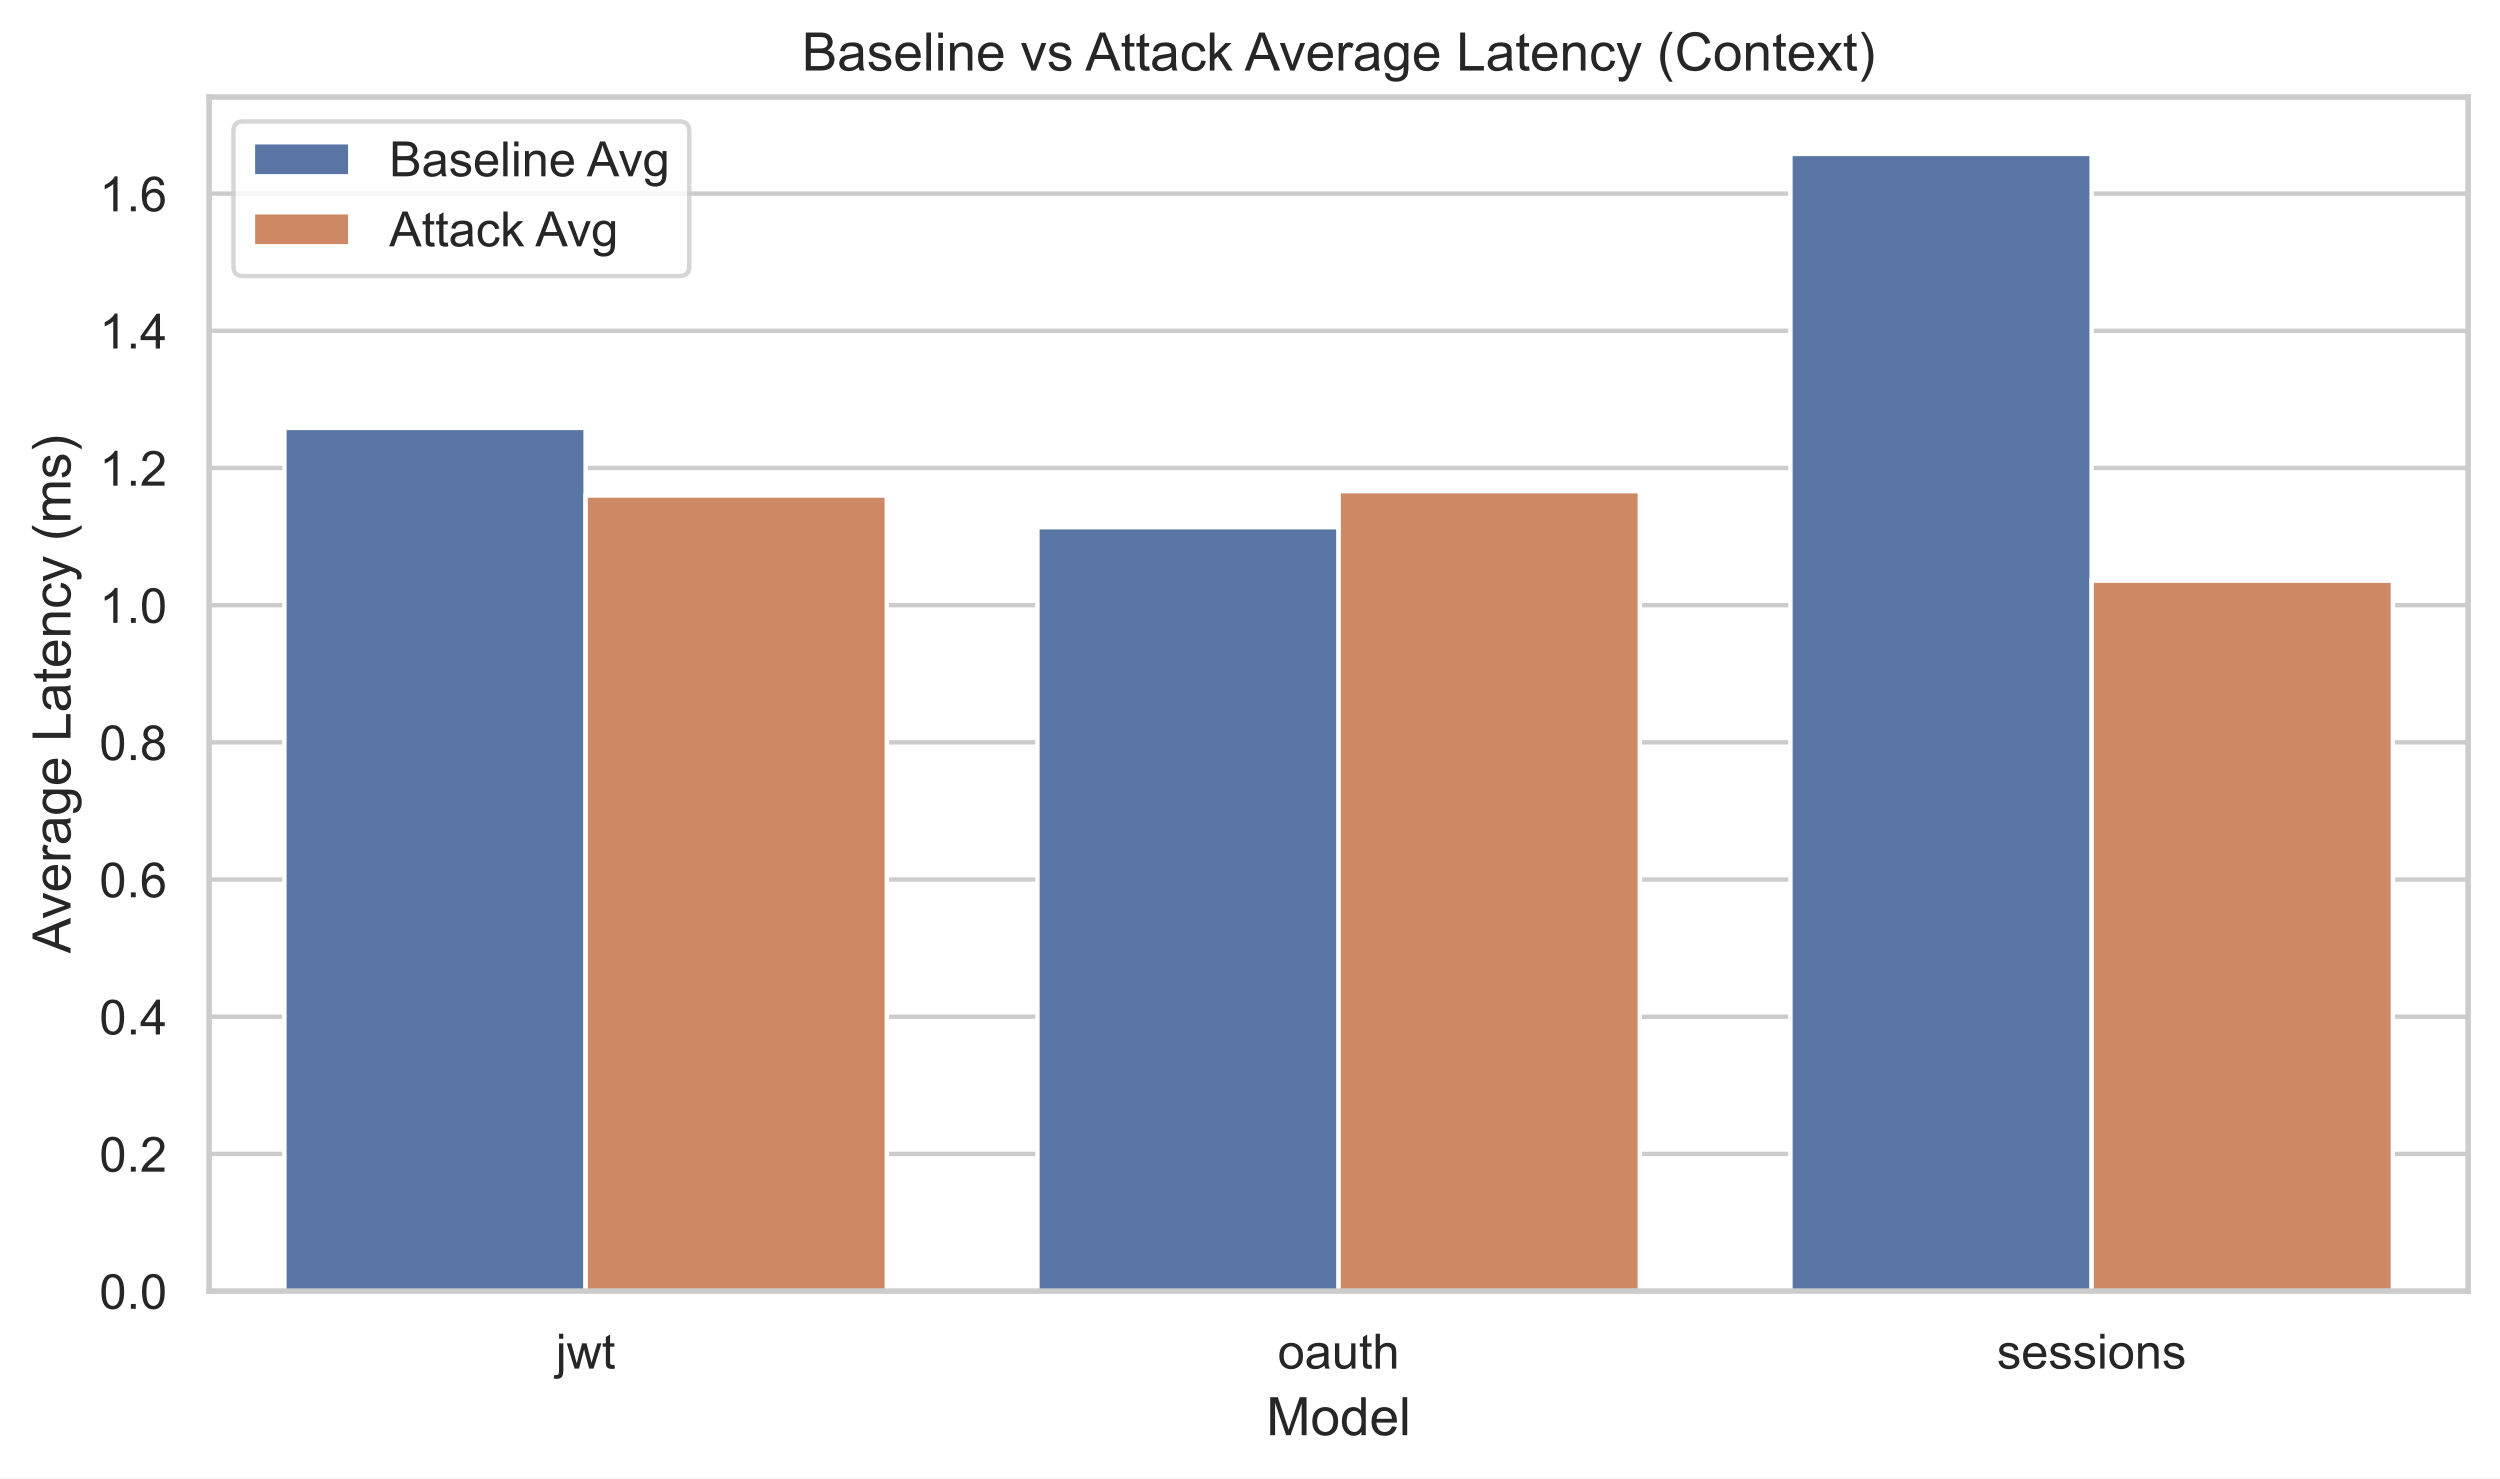
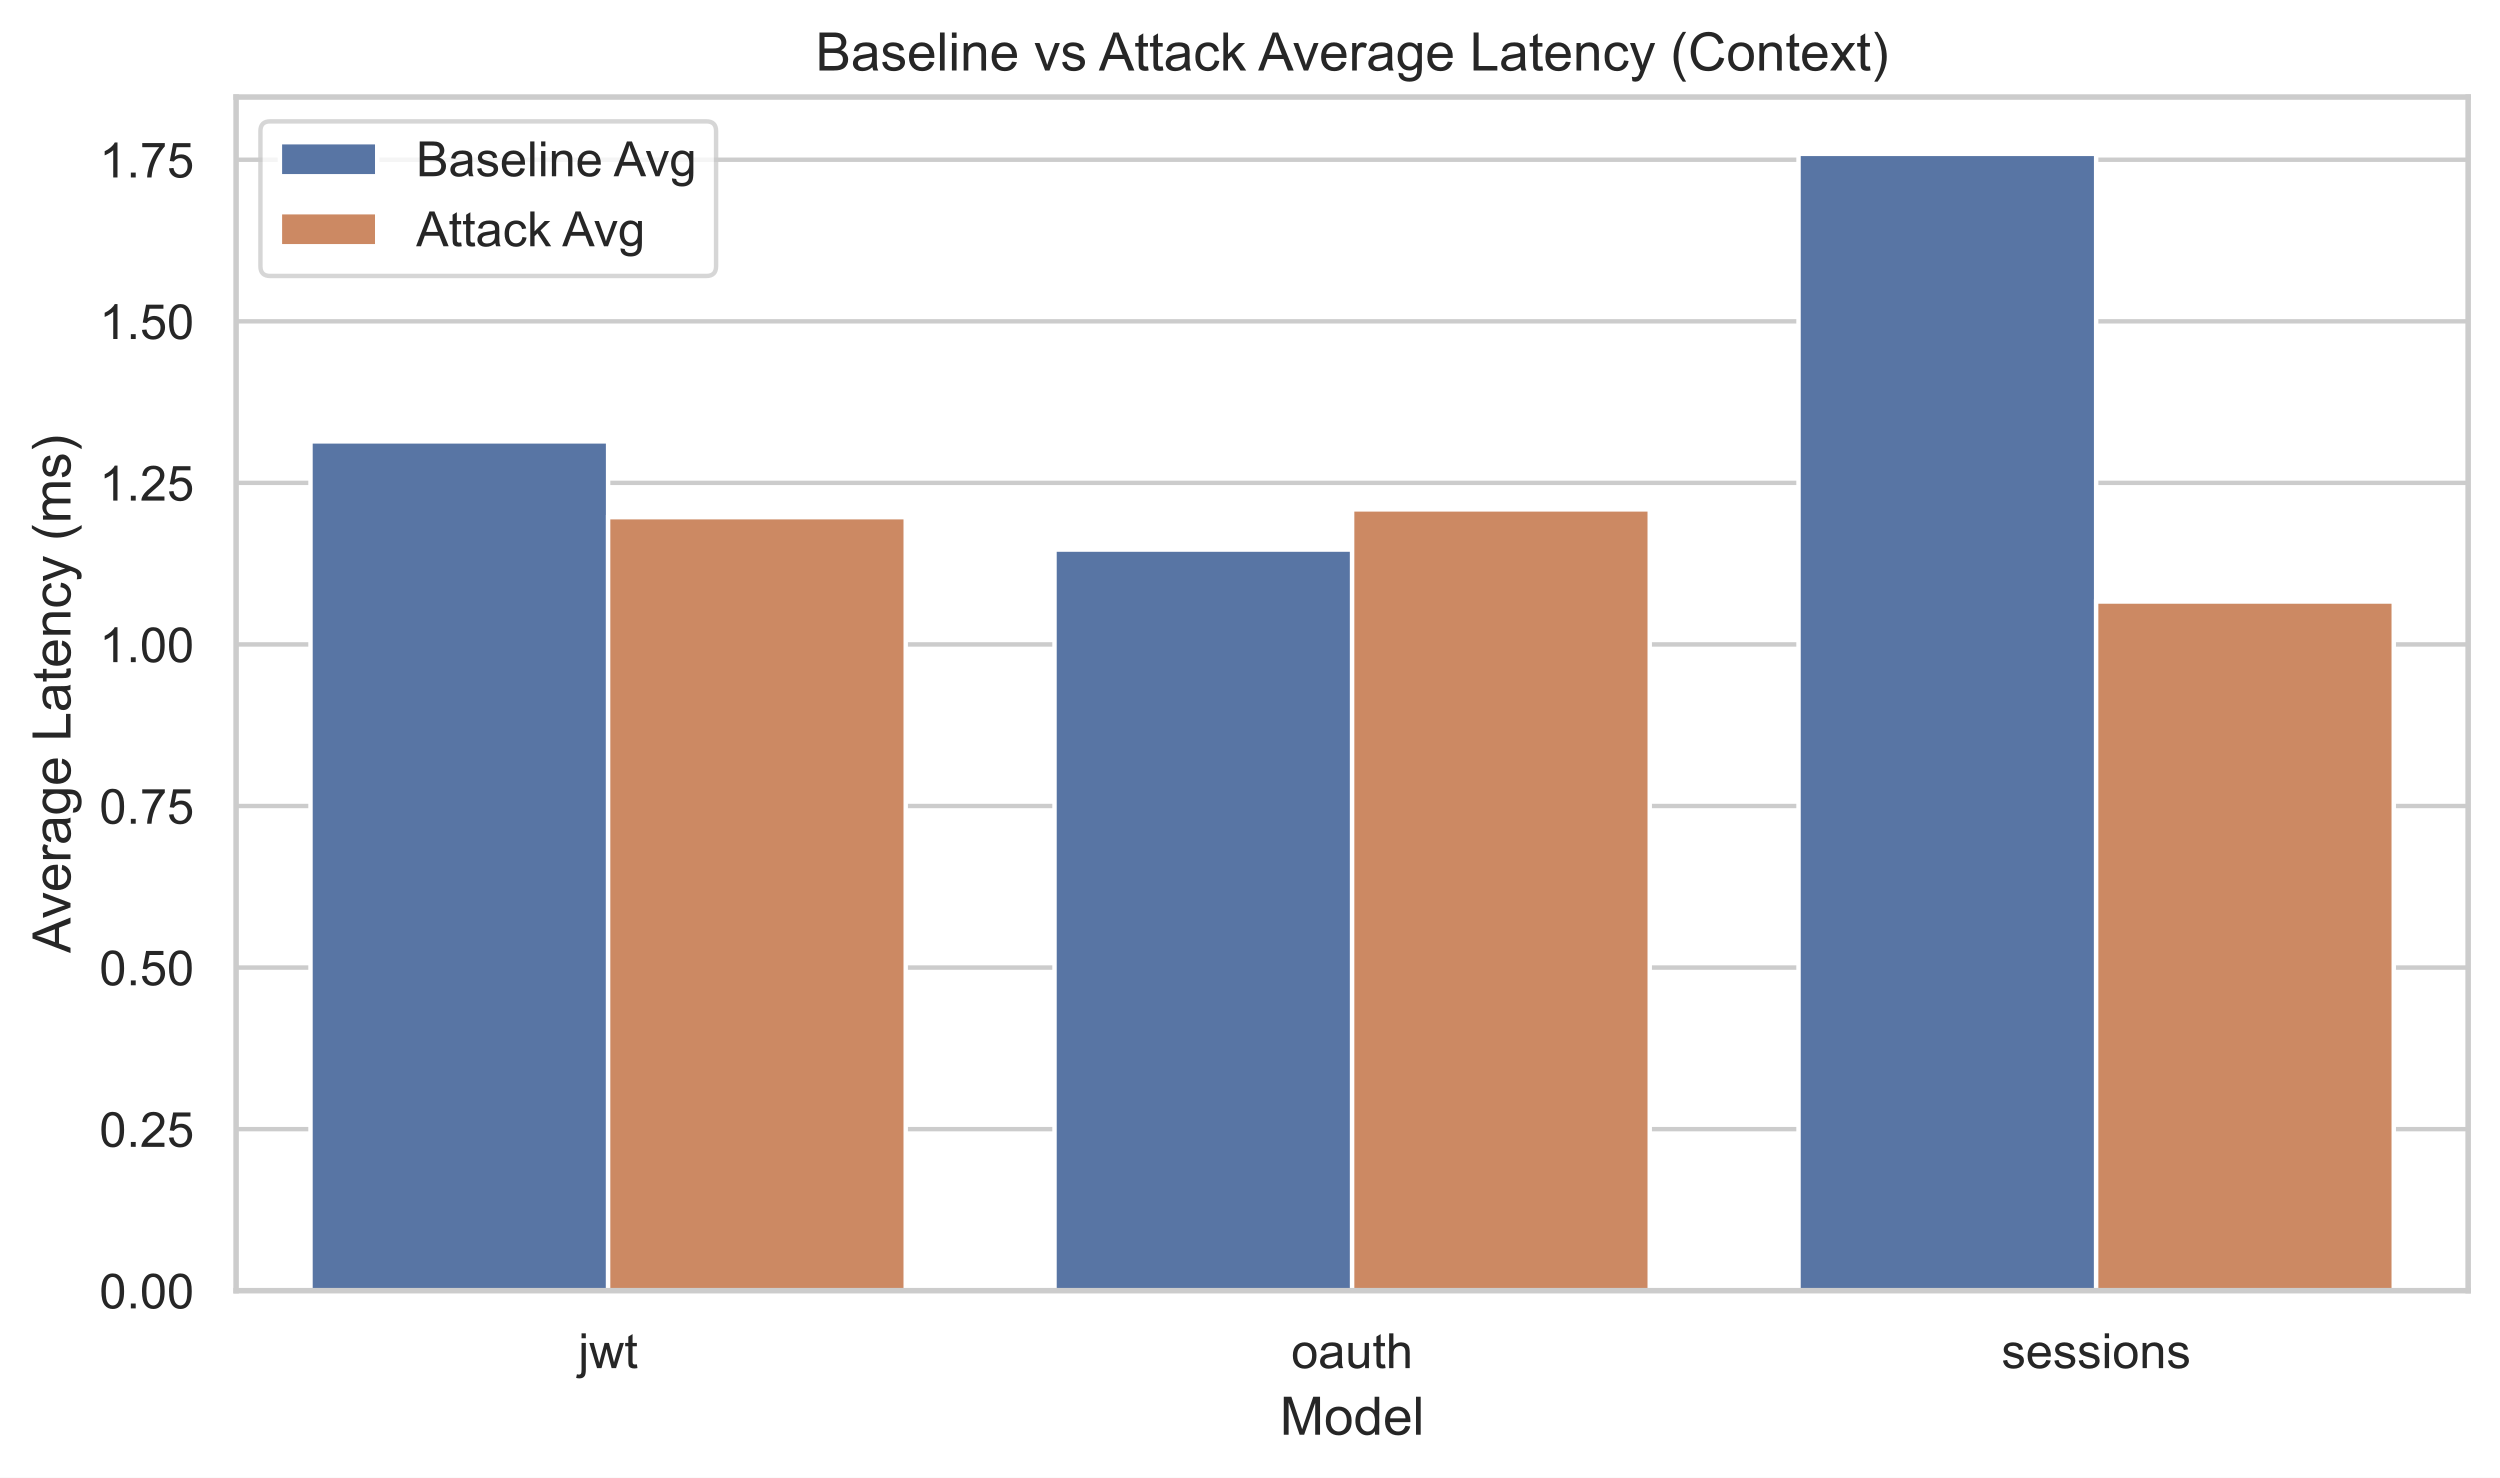
- <svg xmlns="http://www.w3.org/2000/svg" xmlns:xlink="http://www.w3.org/1999/xlink" width="564.931pt" height="334.041pt" viewBox="0 0 564.931 334.041" version="1.1">
+ <svg xmlns="http://www.w3.org/2000/svg" xmlns:xlink="http://www.w3.org/1999/xlink" width="565.119pt" height="334.041pt" viewBox="0 0 565.119 334.041" version="1.1">
  <defs>
    <style type="text/css">*{stroke-linejoin: round; stroke-linecap: butt}</style>
  </defs>
  <g id="figure_1">
    <g id="patch_1">
-       <path d="M 0 334.041  L 564.931 334.041  L 564.931 0  L 0 0  z " style="fill: #ffffff" />
+       <path d="M 0 334.041  L 565.119 334.041  L 565.119 0  L 0 0  z " style="fill: #ffffff" />
    </g>
    <g id="axes_1">
      <g id="patch_2">
-         <path d="M 47.252 291.756  L 557.731 291.756  L 557.731 21.936  L 47.252 21.936  z " style="fill: #ffffff" />
+         <path d="M 53.369 291.756  L 557.919 291.756  L 557.919 21.936  L 53.369 21.936  z " style="fill: #ffffff" />
      </g>
      <g id="matplotlib.axis_1">
        <g id="xtick_1">
          <g id="text_1">
-             <g style="fill: #262626" transform="translate(125.6098 309.2646) scale(0.11 -0.11)">
+             <g style="fill: #262626" transform="translate(130.7385 309.2646) scale(0.11 -0.11)">
              <defs>
                <path id="ArialMT-4d" d="M 419 3928  L 419 4581  L 981 4581  L 981 3928  L 419 3928  z M -294 -1288  L -188 -809  Q -19 -853 78 -853  Q 250 -853 334 -739  Q 419 -625 419 -169  L 419 3319  L 981 3319  L 981 -181  Q 981 -794 822 -1034  Q 619 -1347 147 -1347  Q -81 -1347 -294 -1288  z " transform="scale(0.015625)" />
                <path id="ArialMT-5a" d="M 1034 0  L 19 3319  L 600 3319  L 1128 1403  L 1325 691  Q 1338 744 1497 1375  L 2025 3319  L 2603 3319  L 3100 1394  L 3266 759  L 3456 1400  L 4025 3319  L 4572 3319  L 3534 0  L 2950 0  L 2422 1988  L 2294 2553  L 1622 0  L 1034 0  z " transform="scale(0.015625)" />
                <path id="ArialMT-57" d="M 1650 503  L 1731 6  Q 1494 -44 1306 -44  Q 1000 -44 831 53  Q 663 150 594 308  Q 525 466 525 972  L 525 2881  L 113 2881  L 113 3319  L 525 3319  L 525 4141  L 1084 4478  L 1084 3319  L 1650 3319  L 1650 2881  L 1084 2881  L 1084 941  Q 1084 700 1114 631  Q 1144 563 1211 522  Q 1278 481 1403 481  Q 1497 481 1650 503  z " transform="scale(0.015625)" />
              </defs>
              <use xlink:href="#ArialMT-4d" />
              <use xlink:href="#ArialMT-5a" transform="translate(22.21875 0)" />
              <use xlink:href="#ArialMT-57" transform="translate(94.4375 0)" />
            </g>
          </g>
        </g>
        <g id="xtick_2">
          <g id="text_2">
-             <g style="fill: #262626" transform="translate(288.7294 309.2646) scale(0.11 -0.11)">
+             <g style="fill: #262626" transform="translate(291.8817 309.2646) scale(0.11 -0.11)">
              <defs>
                <path id="ArialMT-52" d="M 213 1659  Q 213 2581 725 3025  Q 1153 3394 1769 3394  Q 2453 3394 2887 2945  Q 3322 2497 3322 1706  Q 3322 1066 3130 698  Q 2938 331 2570 128  Q 2203 -75 1769 -75  Q 1072 -75 642 372  Q 213 819 213 1659  z M 791 1659  Q 791 1022 1069 705  Q 1347 388 1769 388  Q 2188 388 2466 706  Q 2744 1025 2744 1678  Q 2744 2294 2464 2611  Q 2184 2928 1769 2928  Q 1347 2928 1069 2612  Q 791 2297 791 1659  z " transform="scale(0.015625)" />
                <path id="ArialMT-44" d="M 2588 409  Q 2275 144 1986 34  Q 1697 -75 1366 -75  Q 819 -75 525 192  Q 231 459 231 875  Q 231 1119 342 1320  Q 453 1522 633 1644  Q 813 1766 1038 1828  Q 1203 1872 1538 1913  Q 2219 1994 2541 2106  Q 2544 2222 2544 2253  Q 2544 2597 2384 2738  Q 2169 2928 1744 2928  Q 1347 2928 1158 2789  Q 969 2650 878 2297  L 328 2372  Q 403 2725 575 2942  Q 747 3159 1072 3276  Q 1397 3394 1825 3394  Q 2250 3394 2515 3294  Q 2781 3194 2906 3042  Q 3031 2891 3081 2659  Q 3109 2516 3109 2141  L 3109 1391  Q 3109 606 3145 398  Q 3181 191 3288 0  L 2700 0  Q 2613 175 2588 409  z M 2541 1666  Q 2234 1541 1622 1453  Q 1275 1403 1131 1340  Q 988 1278 909 1158  Q 831 1038 831 891  Q 831 666 1001 516  Q 1172 366 1500 366  Q 1825 366 2078 508  Q 2331 650 2450 897  Q 2541 1088 2541 1459  L 2541 1666  z " transform="scale(0.015625)" />
                <path id="ArialMT-58" d="M 2597 0  L 2597 488  Q 2209 -75 1544 -75  Q 1250 -75 995 37  Q 741 150 617 320  Q 494 491 444 738  Q 409 903 409 1263  L 409 3319  L 972 3319  L 972 1478  Q 972 1038 1006 884  Q 1059 663 1231 536  Q 1403 409 1656 409  Q 1909 409 2131 539  Q 2353 669 2445 892  Q 2538 1116 2538 1541  L 2538 3319  L 3100 3319  L 3100 0  L 2597 0  z " transform="scale(0.015625)" />
                <path id="ArialMT-4b" d="M 422 0  L 422 4581  L 984 4581  L 984 2938  Q 1378 3394 1978 3394  Q 2347 3394 2619 3248  Q 2891 3103 3008 2847  Q 3125 2591 3125 2103  L 3125 0  L 2563 0  L 2563 2103  Q 2563 2525 2380 2717  Q 2197 2909 1863 2909  Q 1613 2909 1392 2779  Q 1172 2650 1078 2428  Q 984 2206 984 1816  L 984 0  L 422 0  z " transform="scale(0.015625)" />
              </defs>
              <use xlink:href="#ArialMT-52" />
              <use xlink:href="#ArialMT-44" transform="translate(55.60938 0)" />
              <use xlink:href="#ArialMT-58" transform="translate(111.2188 0)" />
              <use xlink:href="#ArialMT-57" transform="translate(166.8281 0)" />
              <use xlink:href="#ArialMT-4b" transform="translate(194.6094 0)" />
            </g>
          </g>
        </g>
        <g id="xtick_3">
          <g id="text_3">
-             <g style="fill: #262626" transform="translate(451.2535 309.2646) scale(0.11 -0.11)">
+             <g style="fill: #262626" transform="translate(452.4294 309.2646) scale(0.11 -0.11)">
              <defs>
                <path id="ArialMT-56" d="M 197 991  L 753 1078  Q 800 744 1014 566  Q 1228 388 1613 388  Q 2000 388 2187 545  Q 2375 703 2375 916  Q 2375 1106 2209 1216  Q 2094 1291 1634 1406  Q 1016 1563 777 1677  Q 538 1791 414 1992  Q 291 2194 291 2438  Q 291 2659 392 2848  Q 494 3038 669 3163  Q 800 3259 1026 3326  Q 1253 3394 1513 3394  Q 1903 3394 2198 3281  Q 2494 3169 2634 2976  Q 2775 2784 2828 2463  L 2278 2388  Q 2241 2644 2061 2787  Q 1881 2931 1553 2931  Q 1166 2931 1000 2803  Q 834 2675 834 2503  Q 834 2394 903 2306  Q 972 2216 1119 2156  Q 1203 2125 1616 2013  Q 2213 1853 2448 1751  Q 2684 1650 2818 1456  Q 2953 1263 2953 975  Q 2953 694 2789 445  Q 2625 197 2315 61  Q 2006 -75 1616 -75  Q 969 -75 630 194  Q 291 463 197 991  z " transform="scale(0.015625)" />
                <path id="ArialMT-48" d="M 2694 1069  L 3275 997  Q 3138 488 2766 206  Q 2394 -75 1816 -75  Q 1088 -75 661 373  Q 234 822 234 1631  Q 234 2469 665 2931  Q 1097 3394 1784 3394  Q 2450 3394 2872 2941  Q 3294 2488 3294 1666  Q 3294 1616 3291 1516  L 816 1516  Q 847 969 1125 678  Q 1403 388 1819 388  Q 2128 388 2347 550  Q 2566 713 2694 1069  z M 847 1978  L 2700 1978  Q 2663 2397 2488 2606  Q 2219 2931 1791 2931  Q 1403 2931 1139 2672  Q 875 2413 847 1978  z " transform="scale(0.015625)" />
                <path id="ArialMT-4c" d="M 425 3934  L 425 4581  L 988 4581  L 988 3934  L 425 3934  z M 425 0  L 425 3319  L 988 3319  L 988 0  L 425 0  z " transform="scale(0.015625)" />
                <path id="ArialMT-51" d="M 422 0  L 422 3319  L 928 3319  L 928 2847  Q 1294 3394 1984 3394  Q 2284 3394 2536 3286  Q 2788 3178 2913 3003  Q 3038 2828 3088 2588  Q 3119 2431 3119 2041  L 3119 0  L 2556 0  L 2556 2019  Q 2556 2363 2490 2533  Q 2425 2703 2258 2804  Q 2091 2906 1866 2906  Q 1506 2906 1245 2678  Q 984 2450 984 1813  L 984 0  L 422 0  z " transform="scale(0.015625)" />
              </defs>
              <use xlink:href="#ArialMT-56" />
              <use xlink:href="#ArialMT-48" transform="translate(50 0)" />
              <use xlink:href="#ArialMT-56" transform="translate(105.6094 0)" />
              <use xlink:href="#ArialMT-56" transform="translate(155.6094 0)" />
              <use xlink:href="#ArialMT-4c" transform="translate(205.6094 0)" />
              <use xlink:href="#ArialMT-52" transform="translate(227.8281 0)" />
              <use xlink:href="#ArialMT-51" transform="translate(283.4375 0)" />
              <use xlink:href="#ArialMT-56" transform="translate(339.0469 0)" />
            </g>
          </g>
        </g>
        <g id="text_4">
-           <g style="fill: #262626" transform="translate(286.1508 324.3161) scale(0.12 -0.12)">
+           <g style="fill: #262626" transform="translate(289.3031 324.3161) scale(0.12 -0.12)">
            <defs>
              <path id="ArialMT-30" d="M 475 0  L 475 4581  L 1388 4581  L 2472 1338  Q 2622 884 2691 659  Q 2769 909 2934 1394  L 4031 4581  L 4847 4581  L 4847 0  L 4263 0  L 4263 3834  L 2931 0  L 2384 0  L 1059 3900  L 1059 0  L 475 0  z " transform="scale(0.015625)" />
              <path id="ArialMT-47" d="M 2575 0  L 2575 419  Q 2259 -75 1647 -75  Q 1250 -75 917 144  Q 584 363 401 755  Q 219 1147 219 1656  Q 219 2153 384 2558  Q 550 2963 881 3178  Q 1213 3394 1622 3394  Q 1922 3394 2156 3267  Q 2391 3141 2538 2938  L 2538 4581  L 3097 4581  L 3097 0  L 2575 0  z M 797 1656  Q 797 1019 1065 703  Q 1334 388 1700 388  Q 2069 388 2326 689  Q 2584 991 2584 1609  Q 2584 2291 2321 2609  Q 2059 2928 1675 2928  Q 1300 2928 1048 2622  Q 797 2316 797 1656  z " transform="scale(0.015625)" />
              <path id="ArialMT-4f" d="M 409 0  L 409 4581  L 972 4581  L 972 0  L 409 0  z " transform="scale(0.015625)" />
            </defs>
            <use xlink:href="#ArialMT-30" />
            <use xlink:href="#ArialMT-52" transform="translate(83.29688 0)" />
            <use xlink:href="#ArialMT-47" transform="translate(138.9062 0)" />
            <use xlink:href="#ArialMT-48" transform="translate(194.5156 0)" />
            <use xlink:href="#ArialMT-4f" transform="translate(250.125 0)" />
          </g>
        </g>
      </g>
      <g id="matplotlib.axis_2">
        <g id="ytick_1">
          <g id="line2d_1">
-             <path d="M 47.252 291.756  L 557.731 291.756  " clip-path="url(#p477d17f0c6)" style="fill: none; stroke: #cccccc; stroke-linecap: round" />
+             <path d="M 53.369 291.756  L 557.919 291.756  " clip-path="url(#pbb6dae0bf9)" style="fill: none; stroke: #cccccc; stroke-linecap: round" />
          </g>
          <g id="text_5">
            <g style="fill: #262626" transform="translate(22.46195 295.7604) scale(0.11 -0.11)">
              <defs>
                <path id="ArialMT-13" d="M 266 2259  Q 266 3072 433 3567  Q 600 4063 929 4331  Q 1259 4600 1759 4600  Q 2128 4600 2406 4451  Q 2684 4303 2865 4023  Q 3047 3744 3150 3342  Q 3253 2941 3253 2259  Q 3253 1453 3087 958  Q 2922 463 2592 192  Q 2263 -78 1759 -78  Q 1097 -78 719 397  Q 266 969 266 2259  z M 844 2259  Q 844 1131 1108 757  Q 1372 384 1759 384  Q 2147 384 2411 759  Q 2675 1134 2675 2259  Q 2675 3391 2411 3762  Q 2147 4134 1753 4134  Q 1366 4134 1134 3806  Q 844 3388 844 2259  z " transform="scale(0.015625)" />
                <path id="ArialMT-11" d="M 581 0  L 581 641  L 1222 641  L 1222 0  L 581 0  z " transform="scale(0.015625)" />
              </defs>
              <use xlink:href="#ArialMT-13" />
              <use xlink:href="#ArialMT-11" transform="translate(55.60938 0)" />
              <use xlink:href="#ArialMT-13" transform="translate(83.39062 0)" />
+               <use xlink:href="#ArialMT-13" transform="translate(139 0)" />
            </g>
          </g>
        </g>
        <g id="ytick_2">
          <g id="line2d_2">
-             <path d="M 47.252 260.755  L 557.731 260.755  " clip-path="url(#p477d17f0c6)" style="fill: none; stroke: #cccccc; stroke-linecap: round" />
+             <path d="M 53.369 255.236  L 557.919 255.236  " clip-path="url(#pbb6dae0bf9)" style="fill: none; stroke: #cccccc; stroke-linecap: round" />
          </g>
          <g id="text_6">
-             <g style="fill: #262626" transform="translate(22.46195 264.7591) scale(0.11 -0.11)">
+             <g style="fill: #262626" transform="translate(22.46195 259.2397) scale(0.11 -0.11)">
              <defs>
                <path id="ArialMT-15" d="M 3222 541  L 3222 0  L 194 0  Q 188 203 259 391  Q 375 700 629 1000  Q 884 1300 1366 1694  Q 2113 2306 2375 2664  Q 2638 3022 2638 3341  Q 2638 3675 2398 3904  Q 2159 4134 1775 4134  Q 1369 4134 1125 3890  Q 881 3647 878 3216  L 300 3275  Q 359 3922 746 4261  Q 1134 4600 1788 4600  Q 2447 4600 2831 4234  Q 3216 3869 3216 3328  Q 3216 3053 3103 2787  Q 2991 2522 2730 2228  Q 2469 1934 1863 1422  Q 1356 997 1212 845  Q 1069 694 975 541  L 3222 541  z " transform="scale(0.015625)" />
+                 <path id="ArialMT-18" d="M 266 1200  L 856 1250  Q 922 819 1161 601  Q 1400 384 1738 384  Q 2144 384 2425 690  Q 2706 997 2706 1503  Q 2706 1984 2436 2262  Q 2166 2541 1728 2541  Q 1456 2541 1237 2417  Q 1019 2294 894 2097  L 366 2166  L 809 4519  L 3088 4519  L 3088 3981  L 1259 3981  L 1013 2750  Q 1425 3038 1878 3038  Q 2478 3038 2890 2622  Q 3303 2206 3303 1553  Q 3303 931 2941 478  Q 2500 -78 1738 -78  Q 1113 -78 717 272  Q 322 622 266 1200  z " transform="scale(0.015625)" />
              </defs>
              <use xlink:href="#ArialMT-13" />
              <use xlink:href="#ArialMT-11" transform="translate(55.60938 0)" />
              <use xlink:href="#ArialMT-15" transform="translate(83.39062 0)" />
+               <use xlink:href="#ArialMT-18" transform="translate(139 0)" />
            </g>
          </g>
        </g>
        <g id="ytick_3">
          <g id="line2d_3">
-             <path d="M 47.252 229.754  L 557.731 229.754  " clip-path="url(#p477d17f0c6)" style="fill: none; stroke: #cccccc; stroke-linecap: round" />
+             <path d="M 53.369 218.715  L 557.919 218.715  " clip-path="url(#pbb6dae0bf9)" style="fill: none; stroke: #cccccc; stroke-linecap: round" />
          </g>
          <g id="text_7">
-             <g style="fill: #262626" transform="translate(22.46195 233.7578) scale(0.11 -0.11)">
-               <defs>
-                 <path id="ArialMT-17" d="M 2069 0  L 2069 1097  L 81 1097  L 81 1613  L 2172 4581  L 2631 4581  L 2631 1613  L 3250 1613  L 3250 1097  L 2631 1097  L 2631 0  L 2069 0  z M 2069 1613  L 2069 3678  L 634 1613  L 2069 1613  z " transform="scale(0.015625)" />
-               </defs>
+             <g style="fill: #262626" transform="translate(22.46195 222.719) scale(0.11 -0.11)">
              <use xlink:href="#ArialMT-13" />
              <use xlink:href="#ArialMT-11" transform="translate(55.60938 0)" />
-               <use xlink:href="#ArialMT-17" transform="translate(83.39062 0)" />
+               <use xlink:href="#ArialMT-18" transform="translate(83.39062 0)" />
+               <use xlink:href="#ArialMT-13" transform="translate(139 0)" />
            </g>
          </g>
        </g>
        <g id="ytick_4">
          <g id="line2d_4">
-             <path d="M 47.252 198.752  L 557.731 198.752  " clip-path="url(#p477d17f0c6)" style="fill: none; stroke: #cccccc; stroke-linecap: round" />
+             <path d="M 53.369 182.194  L 557.919 182.194  " clip-path="url(#pbb6dae0bf9)" style="fill: none; stroke: #cccccc; stroke-linecap: round" />
          </g>
          <g id="text_8">
-             <g style="fill: #262626" transform="translate(22.46195 202.7565) scale(0.11 -0.11)">
-               <defs>
-                 <path id="ArialMT-19" d="M 3184 3459  L 2625 3416  Q 2550 3747 2413 3897  Q 2184 4138 1850 4138  Q 1581 4138 1378 3988  Q 1113 3794 959 3422  Q 806 3050 800 2363  Q 1003 2672 1297 2822  Q 1591 2972 1913 2972  Q 2475 2972 2870 2558  Q 3266 2144 3266 1488  Q 3266 1056 3080 686  Q 2894 316 2569 119  Q 2244 -78 1831 -78  Q 1128 -78 684 439  Q 241 956 241 2144  Q 241 3472 731 4075  Q 1159 4600 1884 4600  Q 2425 4600 2770 4297  Q 3116 3994 3184 3459  z M 888 1484  Q 888 1194 1011 928  Q 1134 663 1356 523  Q 1578 384 1822 384  Q 2178 384 2434 671  Q 2691 959 2691 1453  Q 2691 1928 2437 2201  Q 2184 2475 1800 2475  Q 1419 2475 1153 2201  Q 888 1928 888 1484  z " transform="scale(0.015625)" />
+             <g style="fill: #262626" transform="translate(22.46195 186.1983) scale(0.11 -0.11)">
+               <defs>
+                 <path id="ArialMT-1a" d="M 303 3981  L 303 4522  L 3269 4522  L 3269 4084  Q 2831 3619 2401 2847  Q 1972 2075 1738 1259  Q 1569 684 1522 0  L 944 0  Q 953 541 1156 1306  Q 1359 2072 1739 2783  Q 2119 3494 2547 3981  L 303 3981  z " transform="scale(0.015625)" />
              </defs>
              <use xlink:href="#ArialMT-13" />
              <use xlink:href="#ArialMT-11" transform="translate(55.60938 0)" />
-               <use xlink:href="#ArialMT-19" transform="translate(83.39062 0)" />
+               <use xlink:href="#ArialMT-1a" transform="translate(83.39062 0)" />
+               <use xlink:href="#ArialMT-18" transform="translate(139 0)" />
            </g>
          </g>
        </g>
        <g id="ytick_5">
          <g id="line2d_5">
-             <path d="M 47.252 167.751  L 557.731 167.751  " clip-path="url(#p477d17f0c6)" style="fill: none; stroke: #cccccc; stroke-linecap: round" />
+             <path d="M 53.369 145.673  L 557.919 145.673  " clip-path="url(#pbb6dae0bf9)" style="fill: none; stroke: #cccccc; stroke-linecap: round" />
          </g>
          <g id="text_9">
-             <g style="fill: #262626" transform="translate(22.46195 171.7552) scale(0.11 -0.11)">
-               <defs>
-                 <path id="ArialMT-1b" d="M 1131 2484  Q 781 2613 612 2850  Q 444 3088 444 3419  Q 444 3919 803 4259  Q 1163 4600 1759 4600  Q 2359 4600 2725 4251  Q 3091 3903 3091 3403  Q 3091 3084 2923 2848  Q 2756 2613 2416 2484  Q 2838 2347 3058 2040  Q 3278 1734 3278 1309  Q 3278 722 2862 322  Q 2447 -78 1769 -78  Q 1091 -78 675 323  Q 259 725 259 1325  Q 259 1772 486 2073  Q 713 2375 1131 2484  z M 1019 3438  Q 1019 3113 1228 2906  Q 1438 2700 1772 2700  Q 2097 2700 2305 2904  Q 2513 3109 2513 3406  Q 2513 3716 2298 3927  Q 2084 4138 1766 4138  Q 1444 4138 1231 3931  Q 1019 3725 1019 3438  z M 838 1322  Q 838 1081 952 856  Q 1066 631 1291 507  Q 1516 384 1775 384  Q 2178 384 2440 643  Q 2703 903 2703 1303  Q 2703 1709 2433 1975  Q 2163 2241 1756 2241  Q 1359 2241 1098 1978  Q 838 1716 838 1322  z " transform="scale(0.015625)" />
-               </defs>
-               <use xlink:href="#ArialMT-13" />
-               <use xlink:href="#ArialMT-11" transform="translate(55.60938 0)" />
-               <use xlink:href="#ArialMT-1b" transform="translate(83.39062 0)" />
+             <g style="fill: #262626" transform="translate(22.46195 149.6776) scale(0.11 -0.11)">
+               <defs>
+                 <path id="ArialMT-14" d="M 2384 0  L 1822 0  L 1822 3584  Q 1619 3391 1289 3197  Q 959 3003 697 2906  L 697 3450  Q 1169 3672 1522 3987  Q 1875 4303 2022 4600  L 2384 4600  L 2384 0  z " transform="scale(0.015625)" />
+               </defs>
+               <use xlink:href="#ArialMT-14" />
+               <use xlink:href="#ArialMT-11" transform="translate(55.60938 0)" />
+               <use xlink:href="#ArialMT-13" transform="translate(83.39062 0)" />
+               <use xlink:href="#ArialMT-13" transform="translate(139 0)" />
            </g>
          </g>
        </g>
        <g id="ytick_6">
          <g id="line2d_6">
-             <path d="M 47.252 136.75  L 557.731 136.75  " clip-path="url(#p477d17f0c6)" style="fill: none; stroke: #cccccc; stroke-linecap: round" />
+             <path d="M 53.369 109.153  L 557.919 109.153  " clip-path="url(#pbb6dae0bf9)" style="fill: none; stroke: #cccccc; stroke-linecap: round" />
          </g>
          <g id="text_10">
-             <g style="fill: #262626" transform="translate(22.46195 140.7539) scale(0.11 -0.11)">
-               <defs>
-                 <path id="ArialMT-14" d="M 2384 0  L 1822 0  L 1822 3584  Q 1619 3391 1289 3197  Q 959 3003 697 2906  L 697 3450  Q 1169 3672 1522 3987  Q 1875 4303 2022 4600  L 2384 4600  L 2384 0  z " transform="scale(0.015625)" />
-               </defs>
+             <g style="fill: #262626" transform="translate(22.46195 113.1569) scale(0.11 -0.11)">
              <use xlink:href="#ArialMT-14" />
              <use xlink:href="#ArialMT-11" transform="translate(55.60938 0)" />
-               <use xlink:href="#ArialMT-13" transform="translate(83.39062 0)" />
+               <use xlink:href="#ArialMT-15" transform="translate(83.39062 0)" />
+               <use xlink:href="#ArialMT-18" transform="translate(139 0)" />
            </g>
          </g>
        </g>
        <g id="ytick_7">
          <g id="line2d_7">
-             <path d="M 47.252 105.748  L 557.731 105.748  " clip-path="url(#p477d17f0c6)" style="fill: none; stroke: #cccccc; stroke-linecap: round" />
+             <path d="M 53.369 72.632  L 557.919 72.632  " clip-path="url(#pbb6dae0bf9)" style="fill: none; stroke: #cccccc; stroke-linecap: round" />
          </g>
          <g id="text_11">
-             <g style="fill: #262626" transform="translate(22.46195 109.7526) scale(0.11 -0.11)">
+             <g style="fill: #262626" transform="translate(22.46195 76.63624) scale(0.11 -0.11)">
              <use xlink:href="#ArialMT-14" />
              <use xlink:href="#ArialMT-11" transform="translate(55.60938 0)" />
-               <use xlink:href="#ArialMT-15" transform="translate(83.39062 0)" />
+               <use xlink:href="#ArialMT-18" transform="translate(83.39062 0)" />
+               <use xlink:href="#ArialMT-13" transform="translate(139 0)" />
            </g>
          </g>
        </g>
        <g id="ytick_8">
          <g id="line2d_8">
-             <path d="M 47.252 74.747  L 557.731 74.747  " clip-path="url(#p477d17f0c6)" style="fill: none; stroke: #cccccc; stroke-linecap: round" />
+             <path d="M 53.369 36.111  L 557.919 36.111  " clip-path="url(#pbb6dae0bf9)" style="fill: none; stroke: #cccccc; stroke-linecap: round" />
          </g>
          <g id="text_12">
-             <g style="fill: #262626" transform="translate(22.46195 78.7513) scale(0.11 -0.11)">
+             <g style="fill: #262626" transform="translate(22.46195 40.11554) scale(0.11 -0.11)">
              <use xlink:href="#ArialMT-14" />
              <use xlink:href="#ArialMT-11" transform="translate(55.60938 0)" />
-               <use xlink:href="#ArialMT-17" transform="translate(83.39062 0)" />
-             </g>
-           </g>
-         </g>
-         <g id="ytick_9">
-           <g id="line2d_9">
-             <path d="M 47.252 43.746  L 557.731 43.746  " clip-path="url(#p477d17f0c6)" style="fill: none; stroke: #cccccc; stroke-linecap: round" />
-           </g>
-           <g id="text_13">
-             <g style="fill: #262626" transform="translate(22.46195 47.74999) scale(0.11 -0.11)">
-               <use xlink:href="#ArialMT-14" />
-               <use xlink:href="#ArialMT-11" transform="translate(55.60938 0)" />
-               <use xlink:href="#ArialMT-19" transform="translate(83.39062 0)" />
-             </g>
-           </g>
-         </g>
-         <g id="text_14">
+               <use xlink:href="#ArialMT-1a" transform="translate(83.39062 0)" />
+               <use xlink:href="#ArialMT-18" transform="translate(139 0)" />
+             </g>
+           </g>
+         </g>
+         <g id="text_13">
          <g style="fill: #262626" transform="translate(15.93633 215.4241) rotate(-90) scale(0.12 -0.12)">
            <defs>
              <path id="ArialMT-24" d="M -9 0  L 1750 4581  L 2403 4581  L 4278 0  L 3588 0  L 3053 1388  L 1138 1388  L 634 0  L -9 0  z M 1313 1881  L 2866 1881  L 2388 3150  Q 2169 3728 2063 4100  Q 1975 3659 1816 3225  L 1313 1881  z " transform="scale(0.015625)" />
              <path id="ArialMT-59" d="M 1344 0  L 81 3319  L 675 3319  L 1388 1331  Q 1503 1009 1600 663  Q 1675 925 1809 1294  L 2547 3319  L 3125 3319  L 1869 0  L 1344 0  z " transform="scale(0.015625)" />
              <path id="ArialMT-55" d="M 416 0  L 416 3319  L 922 3319  L 922 2816  Q 1116 3169 1280 3281  Q 1444 3394 1641 3394  Q 1925 3394 2219 3213  L 2025 2691  Q 1819 2813 1613 2813  Q 1428 2813 1281 2702  Q 1134 2591 1072 2394  Q 978 2094 978 1738  L 978 0  L 416 0  z " transform="scale(0.015625)" />
              <path id="ArialMT-4a" d="M 319 -275  L 866 -356  Q 900 -609 1056 -725  Q 1266 -881 1628 -881  Q 2019 -881 2231 -725  Q 2444 -569 2519 -288  Q 2563 -116 2559 434  Q 2191 0 1641 0  Q 956 0 581 494  Q 206 988 206 1678  Q 206 2153 378 2554  Q 550 2956 876 3175  Q 1203 3394 1644 3394  Q 2231 3394 2613 2919  L 2613 3319  L 3131 3319  L 3131 450  Q 3131 -325 2973 -648  Q 2816 -972 2473 -1159  Q 2131 -1347 1631 -1347  Q 1038 -1347 672 -1080  Q 306 -813 319 -275  z M 784 1719  Q 784 1066 1043 766  Q 1303 466 1694 466  Q 2081 466 2343 764  Q 2606 1063 2606 1700  Q 2606 2309 2336 2618  Q 2066 2928 1684 2928  Q 1309 2928 1046 2623  Q 784 2319 784 1719  z " transform="scale(0.015625)" />
              <path id="ArialMT-3" transform="scale(0.015625)" />
              <path id="ArialMT-2f" d="M 469 0  L 469 4581  L 1075 4581  L 1075 541  L 3331 541  L 3331 0  L 469 0  z " transform="scale(0.015625)" />
              <path id="ArialMT-46" d="M 2588 1216  L 3141 1144  Q 3050 572 2676 248  Q 2303 -75 1759 -75  Q 1078 -75 664 370  Q 250 816 250 1647  Q 250 2184 428 2587  Q 606 2991 970 3192  Q 1334 3394 1763 3394  Q 2303 3394 2647 3120  Q 2991 2847 3088 2344  L 2541 2259  Q 2463 2594 2264 2762  Q 2066 2931 1784 2931  Q 1359 2931 1093 2626  Q 828 2322 828 1663  Q 828 994 1084 691  Q 1341 388 1753 388  Q 2084 388 2306 591  Q 2528 794 2588 1216  z " transform="scale(0.015625)" />
              <path id="ArialMT-5c" d="M 397 -1278  L 334 -750  Q 519 -800 656 -800  Q 844 -800 956 -737  Q 1069 -675 1141 -563  Q 1194 -478 1313 -144  Q 1328 -97 1363 -6  L 103 3319  L 709 3319  L 1400 1397  Q 1534 1031 1641 628  Q 1738 1016 1872 1384  L 2581 3319  L 3144 3319  L 1881 -56  Q 1678 -603 1566 -809  Q 1416 -1088 1222 -1217  Q 1028 -1347 759 -1347  Q 597 -1347 397 -1278  z " transform="scale(0.015625)" />
              <path id="ArialMT-b" d="M 1497 -1347  Q 1031 -759 709 28  Q 388 816 388 1659  Q 388 2403 628 3084  Q 909 3875 1497 4659  L 1900 4659  Q 1522 4009 1400 3731  Q 1209 3300 1100 2831  Q 966 2247 966 1656  Q 966 153 1900 -1347  L 1497 -1347  z " transform="scale(0.015625)" />
              <path id="ArialMT-50" d="M 422 0  L 422 3319  L 925 3319  L 925 2853  Q 1081 3097 1340 3245  Q 1600 3394 1931 3394  Q 2300 3394 2536 3241  Q 2772 3088 2869 2813  Q 3263 3394 3894 3394  Q 4388 3394 4653 3120  Q 4919 2847 4919 2278  L 4919 0  L 4359 0  L 4359 2091  Q 4359 2428 4304 2576  Q 4250 2725 4106 2815  Q 3963 2906 3769 2906  Q 3419 2906 3187 2673  Q 2956 2441 2956 1928  L 2956 0  L 2394 0  L 2394 2156  Q 2394 2531 2256 2718  Q 2119 2906 1806 2906  Q 1569 2906 1367 2781  Q 1166 2656 1075 2415  Q 984 2175 984 1722  L 984 0  L 422 0  z " transform="scale(0.015625)" />
              <path id="ArialMT-c" d="M 791 -1347  L 388 -1347  Q 1322 153 1322 1656  Q 1322 2244 1188 2822  Q 1081 3291 891 3722  Q 769 4003 388 4659  L 791 4659  Q 1378 3875 1659 3084  Q 1900 2403 1900 1659  Q 1900 816 1576 28  Q 1253 -759 791 -1347  z " transform="scale(0.015625)" />
            </defs>
            <use xlink:href="#ArialMT-24" />
            <use xlink:href="#ArialMT-59" transform="translate(64.89062 0)" />
            <use xlink:href="#ArialMT-48" transform="translate(114.8906 0)" />
            <use xlink:href="#ArialMT-55" transform="translate(170.5 0)" />
            <use xlink:href="#ArialMT-44" transform="translate(203.7969 0)" />
            <use xlink:href="#ArialMT-4a" transform="translate(259.4062 0)" />
            <use xlink:href="#ArialMT-48" transform="translate(315.0156 0)" />
            <use xlink:href="#ArialMT-3" transform="translate(370.625 0)" />
            <use xlink:href="#ArialMT-2f" transform="translate(398.4062 0)" />
            <use xlink:href="#ArialMT-44" transform="translate(454.0156 0)" />
            <use xlink:href="#ArialMT-57" transform="translate(509.625 0)" />
            <use xlink:href="#ArialMT-48" transform="translate(537.4062 0)" />
            <use xlink:href="#ArialMT-51" transform="translate(593.0156 0)" />
            <use xlink:href="#ArialMT-46" transform="translate(648.625 0)" />
            <use xlink:href="#ArialMT-5c" transform="translate(698.625 0)" />
            <use xlink:href="#ArialMT-3" transform="translate(748.625 0)" />
            <use xlink:href="#ArialMT-b" transform="translate(776.4062 0)" />
            <use xlink:href="#ArialMT-50" transform="translate(809.7031 0)" />
            <use xlink:href="#ArialMT-56" transform="translate(893 0)" />
            <use xlink:href="#ArialMT-c" transform="translate(943 0)" />
          </g>
        </g>
      </g>
      <g id="patch_3">
-         <path d="M 64.268 291.756  L 132.332 291.756  L 132.332 96.694  L 64.268 96.694  z " clip-path="url(#p477d17f0c6)" style="fill: #5875a4; stroke: #ffffff; stroke-linejoin: miter" />
+         <path d="M 70.187 291.756  L 137.461 291.756  L 137.461 99.779  L 70.187 99.779  z " clip-path="url(#pbb6dae0bf9)" style="fill: #5875a4; stroke: #ffffff; stroke-linejoin: miter" />
      </g>
      <g id="patch_4">
-         <path d="M 234.428 291.756  L 302.491 291.756  L 302.491 119.138  L 234.428 119.138  z " clip-path="url(#p477d17f0c6)" style="fill: #5875a4; stroke: #ffffff; stroke-linejoin: miter" />
+         <path d="M 238.37 291.756  L 305.644 291.756  L 305.644 124.231  L 238.37 124.231  z " clip-path="url(#pbb6dae0bf9)" style="fill: #5875a4; stroke: #ffffff; stroke-linejoin: miter" />
      </g>
      <g id="patch_5">
-         <path d="M 404.587 291.756  L 472.651 291.756  L 472.651 34.785  L 404.587 34.785  z " clip-path="url(#p477d17f0c6)" style="fill: #5875a4; stroke: #ffffff; stroke-linejoin: miter" />
+         <path d="M 406.554 291.756  L 473.827 291.756  L 473.827 34.785  L 406.554 34.785  z " clip-path="url(#pbb6dae0bf9)" style="fill: #5875a4; stroke: #ffffff; stroke-linejoin: miter" />
      </g>
      <g id="patch_6">
-         <path d="M 132.332 291.756  L 200.396 291.756  L 200.396 111.981  L 132.332 111.981  z " clip-path="url(#p477d17f0c6)" style="fill: #cc8963; stroke: #ffffff; stroke-linejoin: miter" />
+         <path d="M 137.461 291.756  L 204.734 291.756  L 204.734 116.907  L 137.461 116.907  z " clip-path="url(#pbb6dae0bf9)" style="fill: #cc8963; stroke: #ffffff; stroke-linejoin: miter" />
      </g>
      <g id="patch_7">
-         <path d="M 302.491 291.756  L 370.555 291.756  L 370.555 110.998  L 302.491 110.998  z " clip-path="url(#p477d17f0c6)" style="fill: #cc8963; stroke: #ffffff; stroke-linejoin: miter" />
+         <path d="M 305.644 291.756  L 372.917 291.756  L 372.917 115.142  L 305.644 115.142  z " clip-path="url(#pbb6dae0bf9)" style="fill: #cc8963; stroke: #ffffff; stroke-linejoin: miter" />
      </g>
      <g id="patch_8">
-         <path d="M 472.651 291.756  L 540.715 291.756  L 540.715 131.212  L 472.651 131.212  z " clip-path="url(#p477d17f0c6)" style="fill: #cc8963; stroke: #ffffff; stroke-linejoin: miter" />
+         <path d="M 473.827 291.756  L 541.1 291.756  L 541.1 135.967  L 473.827 135.967  z " clip-path="url(#pbb6dae0bf9)" style="fill: #cc8963; stroke: #ffffff; stroke-linejoin: miter" />
      </g>
      <g id="patch_9">
-         <path d="M 132.332 291.756  L 132.332 291.756  L 132.332 291.756  L 132.332 291.756  z " clip-path="url(#p477d17f0c6)" style="fill: #5875a4; stroke: #ffffff; stroke-linejoin: miter" />
+         <path d="M 137.461 291.756  L 137.461 291.756  L 137.461 291.756  L 137.461 291.756  z " clip-path="url(#pbb6dae0bf9)" style="fill: #5875a4; stroke: #ffffff; stroke-linejoin: miter" />
      </g>
      <g id="patch_10">
-         <path d="M 132.332 291.756  L 132.332 291.756  L 132.332 291.756  L 132.332 291.756  z " clip-path="url(#p477d17f0c6)" style="fill: #cc8963; stroke: #ffffff; stroke-linejoin: miter" />
+         <path d="M 137.461 291.756  L 137.461 291.756  L 137.461 291.756  L 137.461 291.756  z " clip-path="url(#pbb6dae0bf9)" style="fill: #cc8963; stroke: #ffffff; stroke-linejoin: miter" />
+       </g>
+       <g id="line2d_9">
+         <path clip-path="url(#pbb6dae0bf9)" style="fill: none; stroke: #424242; stroke-width: 2.25; stroke-linecap: round" />
      </g>
      <g id="line2d_10">
-         <path clip-path="url(#p477d17f0c6)" style="fill: none; stroke: #424242; stroke-width: 2.25; stroke-linecap: round" />
+         <path clip-path="url(#pbb6dae0bf9)" style="fill: none; stroke: #424242; stroke-width: 2.25; stroke-linecap: round" />
      </g>
      <g id="line2d_11">
-         <path clip-path="url(#p477d17f0c6)" style="fill: none; stroke: #424242; stroke-width: 2.25; stroke-linecap: round" />
+         <path clip-path="url(#pbb6dae0bf9)" style="fill: none; stroke: #424242; stroke-width: 2.25; stroke-linecap: round" />
      </g>
      <g id="line2d_12">
-         <path clip-path="url(#p477d17f0c6)" style="fill: none; stroke: #424242; stroke-width: 2.25; stroke-linecap: round" />
+         <path clip-path="url(#pbb6dae0bf9)" style="fill: none; stroke: #424242; stroke-width: 2.25; stroke-linecap: round" />
      </g>
      <g id="line2d_13">
-         <path clip-path="url(#p477d17f0c6)" style="fill: none; stroke: #424242; stroke-width: 2.25; stroke-linecap: round" />
+         <path clip-path="url(#pbb6dae0bf9)" style="fill: none; stroke: #424242; stroke-width: 2.25; stroke-linecap: round" />
      </g>
      <g id="line2d_14">
-         <path clip-path="url(#p477d17f0c6)" style="fill: none; stroke: #424242; stroke-width: 2.25; stroke-linecap: round" />
-       </g>
-       <g id="line2d_15">
-         <path clip-path="url(#p477d17f0c6)" style="fill: none; stroke: #424242; stroke-width: 2.25; stroke-linecap: round" />
+         <path clip-path="url(#pbb6dae0bf9)" style="fill: none; stroke: #424242; stroke-width: 2.25; stroke-linecap: round" />
      </g>
      <g id="patch_11">
-         <path d="M 47.252 291.756  L 47.252 21.936  " style="fill: none; stroke: #cccccc; stroke-width: 1.25; stroke-linejoin: miter; stroke-linecap: square" />
+         <path d="M 53.369 291.756  L 53.369 21.936  " style="fill: none; stroke: #cccccc; stroke-width: 1.25; stroke-linejoin: miter; stroke-linecap: square" />
      </g>
      <g id="patch_12">
-         <path d="M 557.731 291.756  L 557.731 21.936  " style="fill: none; stroke: #cccccc; stroke-width: 1.25; stroke-linejoin: miter; stroke-linecap: square" />
+         <path d="M 557.919 291.756  L 557.919 21.936  " style="fill: none; stroke: #cccccc; stroke-width: 1.25; stroke-linejoin: miter; stroke-linecap: square" />
      </g>
      <g id="patch_13">
-         <path d="M 47.252 291.756  L 557.731 291.756  " style="fill: none; stroke: #cccccc; stroke-width: 1.25; stroke-linejoin: miter; stroke-linecap: square" />
+         <path d="M 53.369 291.756  L 557.919 291.756  " style="fill: none; stroke: #cccccc; stroke-width: 1.25; stroke-linejoin: miter; stroke-linecap: square" />
      </g>
      <g id="patch_14">
-         <path d="M 47.252 21.936  L 557.731 21.936  " style="fill: none; stroke: #cccccc; stroke-width: 1.25; stroke-linejoin: miter; stroke-linecap: square" />
-       </g>
-       <g id="text_15">
-         <g style="fill: #262626" transform="translate(181.2089 15.93633) scale(0.12 -0.12)">
+         <path d="M 53.369 21.936  L 557.919 21.936  " style="fill: none; stroke: #cccccc; stroke-width: 1.25; stroke-linejoin: miter; stroke-linecap: square" />
+       </g>
+       <g id="text_14">
+         <g style="fill: #262626" transform="translate(184.3613 15.93633) scale(0.12 -0.12)">
          <defs>
            <path id="ArialMT-25" d="M 469 0  L 469 4581  L 2188 4581  Q 2713 4581 3030 4442  Q 3347 4303 3526 4014  Q 3706 3725 3706 3409  Q 3706 3116 3547 2856  Q 3388 2597 3066 2438  Q 3481 2316 3704 2022  Q 3928 1728 3928 1328  Q 3928 1006 3792 729  Q 3656 453 3456 303  Q 3256 153 2954 76  Q 2653 0 2216 0  L 469 0  z M 1075 2656  L 2066 2656  Q 2469 2656 2644 2709  Q 2875 2778 2992 2937  Q 3109 3097 3109 3338  Q 3109 3566 3000 3739  Q 2891 3913 2687 3977  Q 2484 4041 1991 4041  L 1075 4041  L 1075 2656  z M 1075 541  L 2216 541  Q 2509 541 2628 563  Q 2838 600 2978 687  Q 3119 775 3209 942  Q 3300 1109 3300 1328  Q 3300 1584 3169 1773  Q 3038 1963 2805 2039  Q 2572 2116 2134 2116  L 1075 2116  L 1075 541  z " transform="scale(0.015625)" />
            <path id="ArialMT-4e" d="M 425 0  L 425 4581  L 988 4581  L 988 1969  L 2319 3319  L 3047 3319  L 1778 2088  L 3175 0  L 2481 0  L 1384 1697  L 988 1316  L 988 0  L 425 0  z " transform="scale(0.015625)" />
            <path id="ArialMT-26" d="M 3763 1606  L 4369 1453  Q 4178 706 3683 314  Q 3188 -78 2472 -78  Q 1731 -78 1267 223  Q 803 525 561 1097  Q 319 1669 319 2325  Q 319 3041 592 3573  Q 866 4106 1370 4382  Q 1875 4659 2481 4659  Q 3169 4659 3637 4309  Q 4106 3959 4291 3325  L 3694 3184  Q 3534 3684 3231 3912  Q 2928 4141 2469 4141  Q 1941 4141 1586 3887  Q 1231 3634 1087 3207  Q 944 2781 944 2328  Q 944 1744 1114 1308  Q 1284 872 1643 656  Q 2003 441 2422 441  Q 2931 441 3284 734  Q 3638 1028 3763 1606  z " transform="scale(0.015625)" />
            <path id="ArialMT-5b" d="M 47 0  L 1259 1725  L 138 3319  L 841 3319  L 1350 2541  Q 1494 2319 1581 2169  Q 1719 2375 1834 2534  L 2394 3319  L 3066 3319  L 1919 1756  L 3153 0  L 2463 0  L 1781 1031  L 1600 1309  L 728 0  L 47 0  z " transform="scale(0.015625)" />
          </defs>
          <use xlink:href="#ArialMT-25" />
          <use xlink:href="#ArialMT-44" transform="translate(66.70312 0)" />
          <use xlink:href="#ArialMT-56" transform="translate(122.3125 0)" />
          <use xlink:href="#ArialMT-48" transform="translate(172.3125 0)" />
          <use xlink:href="#ArialMT-4f" transform="translate(227.9219 0)" />
          <use xlink:href="#ArialMT-4c" transform="translate(250.1406 0)" />
          <use xlink:href="#ArialMT-51" transform="translate(272.3594 0)" />
          <use xlink:href="#ArialMT-48" transform="translate(327.9688 0)" />
          <use xlink:href="#ArialMT-3" transform="translate(383.5781 0)" />
          <use xlink:href="#ArialMT-59" transform="translate(411.3594 0)" />
          <use xlink:href="#ArialMT-56" transform="translate(461.3594 0)" />
          <use xlink:href="#ArialMT-3" transform="translate(511.3594 0)" />
          <use xlink:href="#ArialMT-24" transform="translate(533.625 0)" />
          <use xlink:href="#ArialMT-57" transform="translate(600.3281 0)" />
          <use xlink:href="#ArialMT-57" transform="translate(628.1094 0)" />
          <use xlink:href="#ArialMT-44" transform="translate(655.8906 0)" />
          <use xlink:href="#ArialMT-46" transform="translate(711.5 0)" />
          <use xlink:href="#ArialMT-4e" transform="translate(761.5 0)" />
          <use xlink:href="#ArialMT-3" transform="translate(811.5 0)" />
          <use xlink:href="#ArialMT-24" transform="translate(833.7656 0)" />
          <use xlink:href="#ArialMT-59" transform="translate(898.6562 0)" />
          <use xlink:href="#ArialMT-48" transform="translate(948.6562 0)" />
          <use xlink:href="#ArialMT-55" transform="translate(1004.266 0)" />
          <use xlink:href="#ArialMT-44" transform="translate(1037.562 0)" />
          <use xlink:href="#ArialMT-4a" transform="translate(1093.172 0)" />
          <use xlink:href="#ArialMT-48" transform="translate(1148.781 0)" />
          <use xlink:href="#ArialMT-3" transform="translate(1204.391 0)" />
          <use xlink:href="#ArialMT-2f" transform="translate(1232.172 0)" />
          <use xlink:href="#ArialMT-44" transform="translate(1287.781 0)" />
          <use xlink:href="#ArialMT-57" transform="translate(1343.391 0)" />
          <use xlink:href="#ArialMT-48" transform="translate(1371.172 0)" />
          <use xlink:href="#ArialMT-51" transform="translate(1426.781 0)" />
          <use xlink:href="#ArialMT-46" transform="translate(1482.391 0)" />
          <use xlink:href="#ArialMT-5c" transform="translate(1532.391 0)" />
          <use xlink:href="#ArialMT-3" transform="translate(1582.391 0)" />
          <use xlink:href="#ArialMT-b" transform="translate(1610.172 0)" />
          <use xlink:href="#ArialMT-26" transform="translate(1643.469 0)" />
          <use xlink:href="#ArialMT-52" transform="translate(1715.688 0)" />
          <use xlink:href="#ArialMT-51" transform="translate(1771.297 0)" />
          <use xlink:href="#ArialMT-57" transform="translate(1826.906 0)" />
          <use xlink:href="#ArialMT-48" transform="translate(1854.688 0)" />
          <use xlink:href="#ArialMT-5b" transform="translate(1910.297 0)" />
          <use xlink:href="#ArialMT-57" transform="translate(1960.297 0)" />
          <use xlink:href="#ArialMT-c" transform="translate(1988.078 0)" />
        </g>
      </g>
      <g id="legend_1">
        <g id="patch_15">
-           <path d="M 54.952 62.383  L 153.55 62.383  Q 155.75 62.383 155.75 60.183  L 155.75 29.636  Q 155.75 27.436 153.55 27.436  L 54.952 27.436  Q 52.752 27.436 52.752 29.636  L 52.752 60.183  Q 52.752 62.383 54.952 62.383  z " style="fill: #ffffff; opacity: 0.8; stroke: #cccccc; stroke-linejoin: miter" />
+           <path d="M 61.069 62.383  L 159.667 62.383  Q 161.867 62.383 161.867 60.183  L 161.867 29.636  Q 161.867 27.436 159.667 27.436  L 61.069 27.436  Q 58.869 27.436 58.869 29.636  L 58.869 60.183  Q 58.869 62.383 61.069 62.383  z " style="fill: #ffffff; opacity: 0.8; stroke: #cccccc; stroke-linejoin: miter" />
        </g>
        <g id="patch_16">
-           <path d="M 57.152 39.845  L 79.152 39.845  L 79.152 32.145  L 57.152 32.145  z " style="fill: #5875a4; stroke: #ffffff; stroke-linejoin: miter" />
-         </g>
-         <g id="text_16">
-           <g style="fill: #262626" transform="translate(87.95195 39.84463) scale(0.11 -0.11)">
+           <path d="M 63.269 39.845  L 85.269 39.845  L 85.269 32.145  L 63.269 32.145  z " style="fill: #5875a4; stroke: #ffffff; stroke-linejoin: miter" />
+         </g>
+         <g id="text_15">
+           <g style="fill: #262626" transform="translate(94.06898 39.84463) scale(0.11 -0.11)">
            <use xlink:href="#ArialMT-25" />
            <use xlink:href="#ArialMT-44" transform="translate(66.70312 0)" />
            <use xlink:href="#ArialMT-56" transform="translate(122.3125 0)" />
            <use xlink:href="#ArialMT-48" transform="translate(172.3125 0)" />
            <use xlink:href="#ArialMT-4f" transform="translate(227.9219 0)" />
            <use xlink:href="#ArialMT-4c" transform="translate(250.1406 0)" />
            <use xlink:href="#ArialMT-51" transform="translate(272.3594 0)" />
            <use xlink:href="#ArialMT-48" transform="translate(327.9688 0)" />
            <use xlink:href="#ArialMT-3" transform="translate(383.5781 0)" />
            <use xlink:href="#ArialMT-24" transform="translate(405.8438 0)" />
            <use xlink:href="#ArialMT-59" transform="translate(470.7344 0)" />
            <use xlink:href="#ArialMT-4a" transform="translate(520.7344 0)" />
          </g>
        </g>
        <g id="patch_17">
-           <path d="M 57.152 55.668  L 79.152 55.668  L 79.152 47.968  L 57.152 47.968  z " style="fill: #cc8963; stroke: #ffffff; stroke-linejoin: miter" />
-         </g>
-         <g id="text_17">
-           <g style="fill: #262626" transform="translate(87.95195 55.66809) scale(0.11 -0.11)">
+           <path d="M 63.269 55.668  L 85.269 55.668  L 85.269 47.968  L 63.269 47.968  z " style="fill: #cc8963; stroke: #ffffff; stroke-linejoin: miter" />
+         </g>
+         <g id="text_16">
+           <g style="fill: #262626" transform="translate(94.06898 55.66809) scale(0.11 -0.11)">
            <use xlink:href="#ArialMT-24" />
            <use xlink:href="#ArialMT-57" transform="translate(66.70312 0)" />
            <use xlink:href="#ArialMT-57" transform="translate(94.48438 0)" />
            <use xlink:href="#ArialMT-44" transform="translate(122.2656 0)" />
            <use xlink:href="#ArialMT-46" transform="translate(177.875 0)" />
            <use xlink:href="#ArialMT-4e" transform="translate(227.875 0)" />
            <use xlink:href="#ArialMT-3" transform="translate(277.875 0)" />
            <use xlink:href="#ArialMT-24" transform="translate(300.1406 0)" />
            <use xlink:href="#ArialMT-59" transform="translate(365.0312 0)" />
            <use xlink:href="#ArialMT-4a" transform="translate(415.0312 0)" />
          </g>
        </g>
      </g>
    </g>
  </g>
  <defs>
-     <clipPath id="p477d17f0c6">
-       <rect x="47.252" y="21.936" width="510.479" height="269.82" />
+     <clipPath id="pbb6dae0bf9">
+       <rect x="53.369" y="21.936" width="504.55" height="269.82" />
    </clipPath>
  </defs>
</svg>
